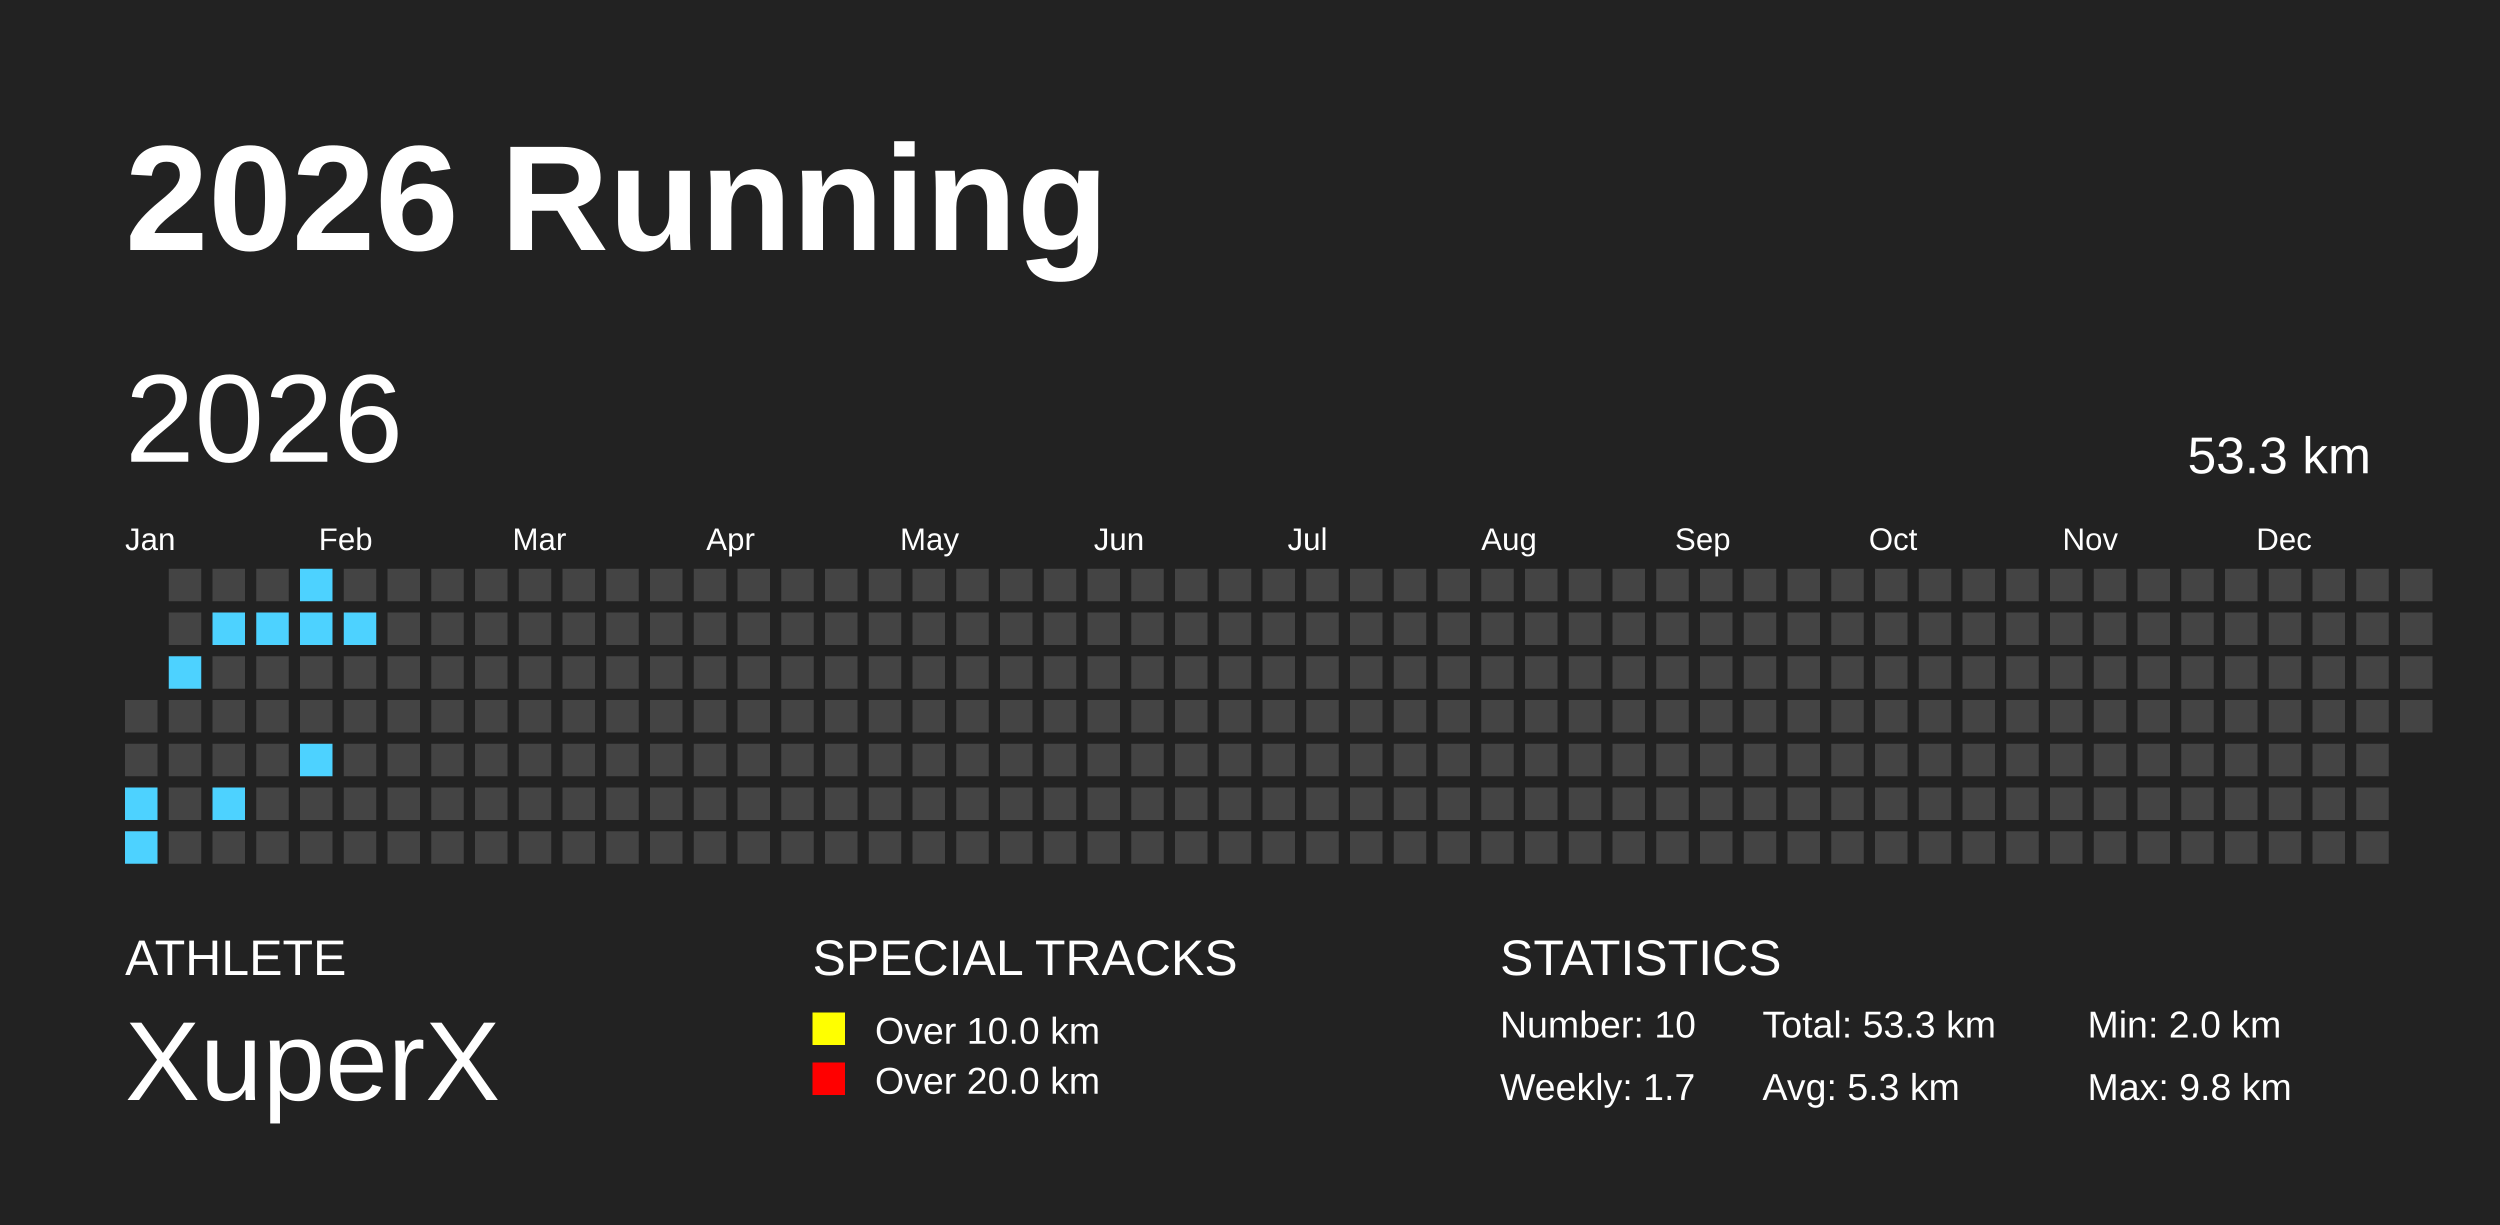
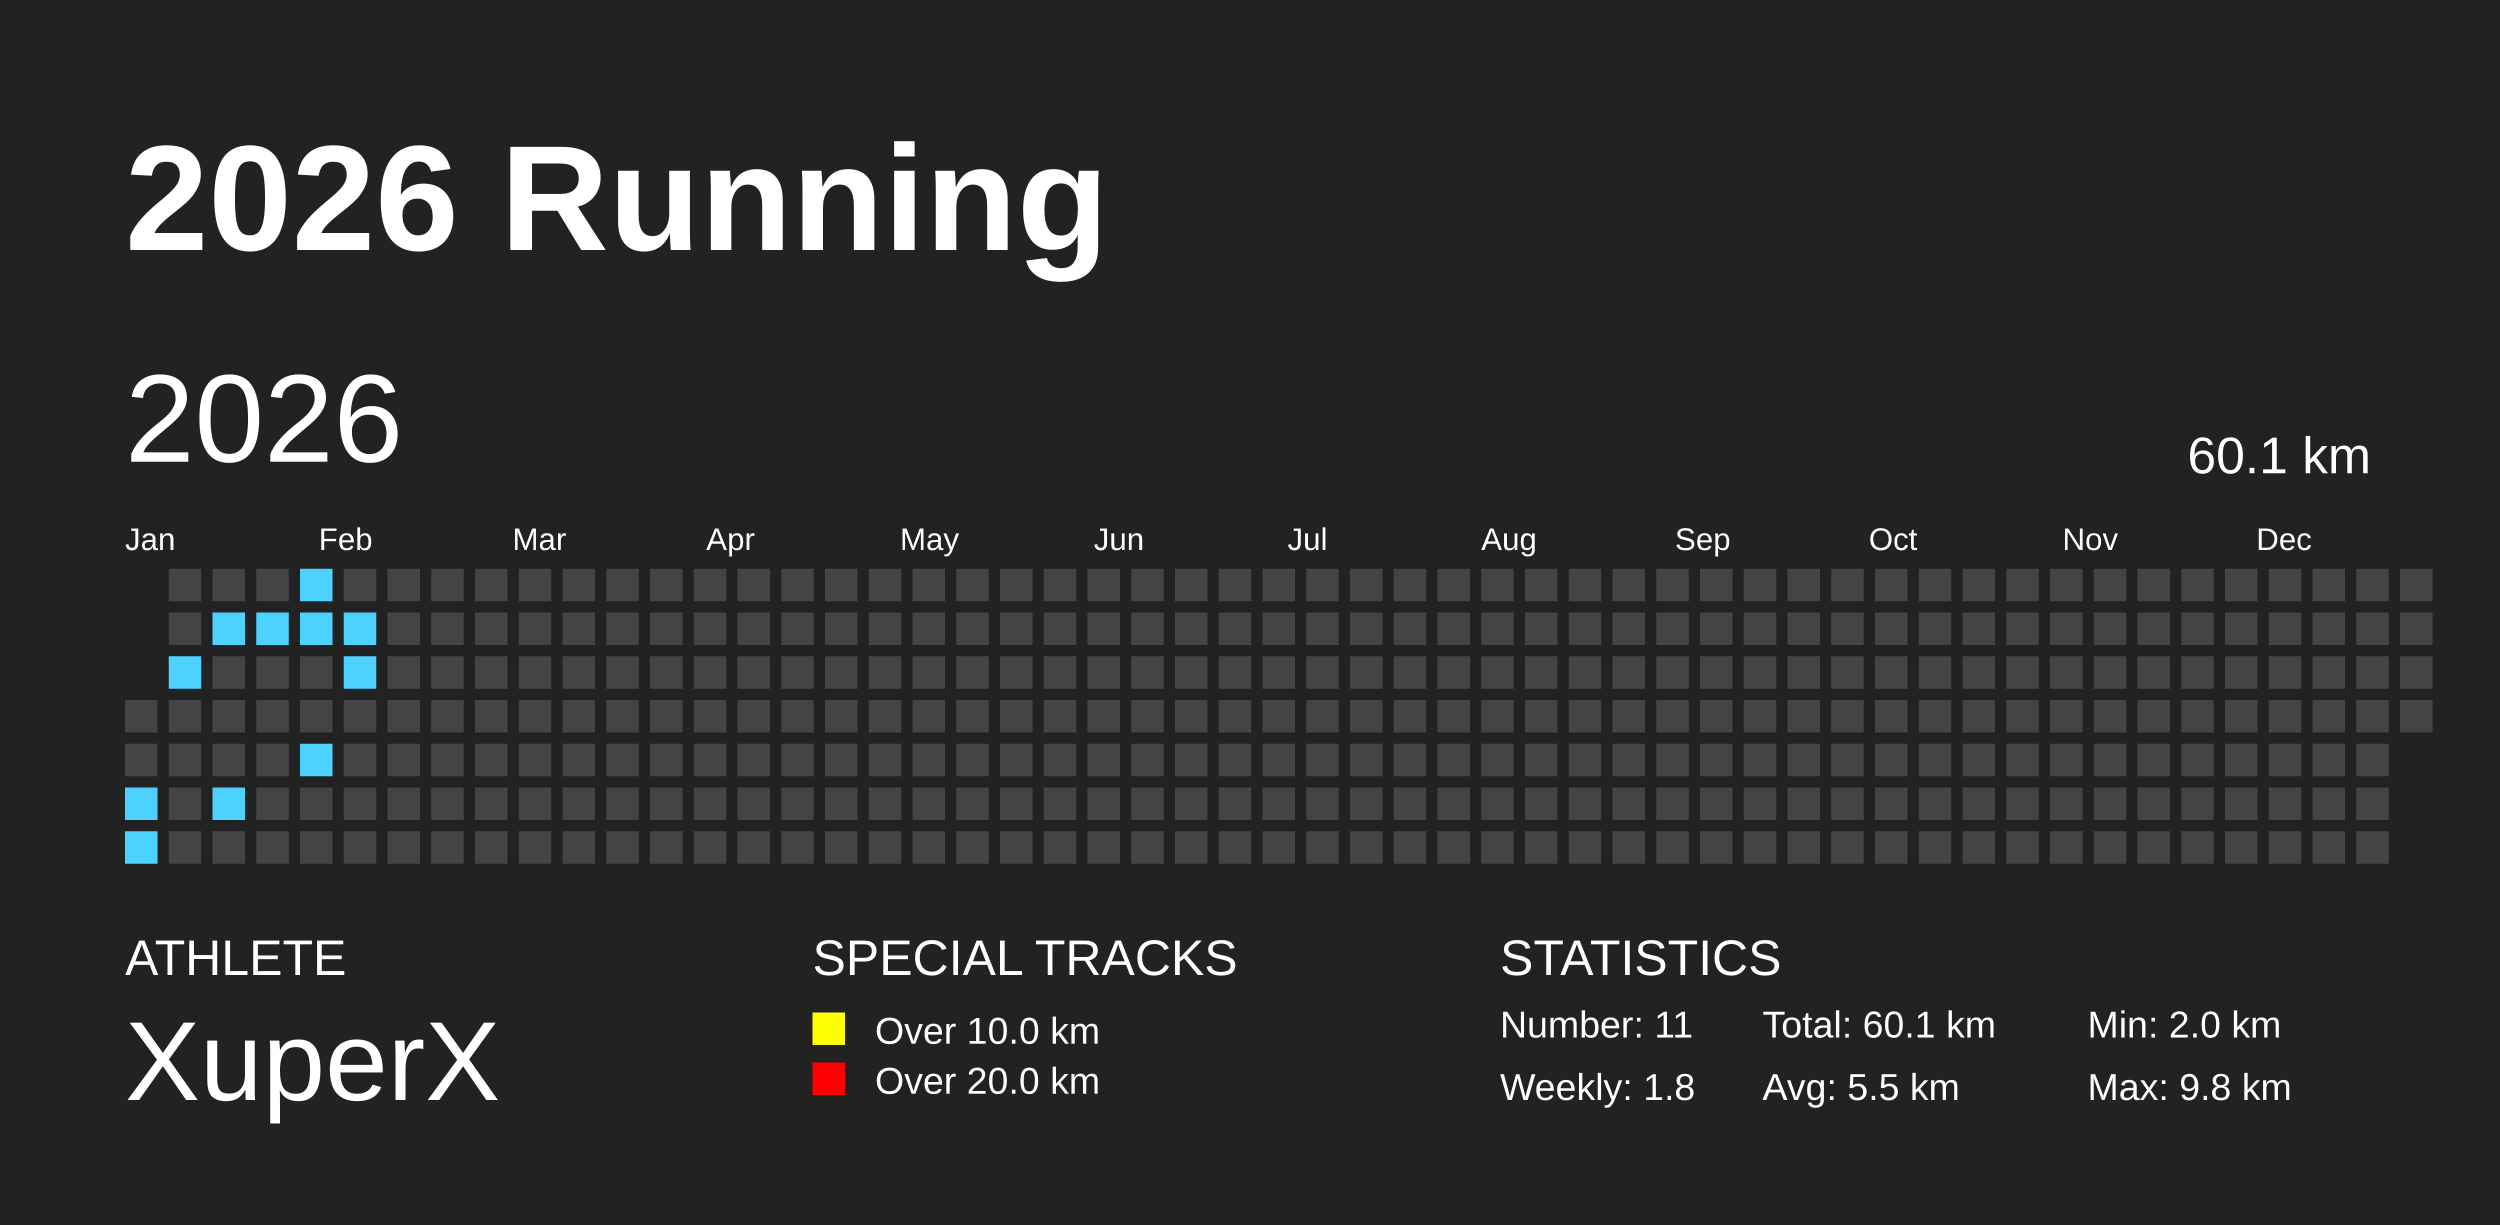
<svg xmlns="http://www.w3.org/2000/svg" baseProfile="full" height="98mm" version="1.1" viewBox="0,0,200,98" width="200mm">
  <defs />
  <rect fill="#222222" height="98" width="200" x="0" y="0" />
  <text fill="#FFFFFF" style="font-size:12px; font-family:Arial; font-weight:bold;" x="10" y="20">2026 Running</text>
  <text fill="#FFFFFF" style="font-size:4px; font-family:Arial" x="10" y="78">ATHLETE</text>
  <text fill="#FFFFFF" style="font-size:9px; font-family:Arial" x="10" y="88">XuperX</text>
  <text fill="#FFFFFF" style="font-size:4px; font-family:Arial" x="65" y="78">SPECIAL TRACKS</text>
  <rect fill="yellow" height="2.6" width="2.6" x="65" y="81" />
  <text fill="#FFFFFF" style="font-size:3px; font-family:Arial" x="70" y="83.5">Over 10.0 km</text>
  <rect fill="red" height="2.6" width="2.6" x="65" y="85" />
  <text fill="#FFFFFF" style="font-size:3px; font-family:Arial" x="70" y="87.5">Over 20.0 km</text>
  <text fill="#FFFFFF" style="font-size:4px; font-family:Arial" x="120" y="78">STATISTICS</text>
-   <text fill="#FFFFFF" style="font-size:3px; font-family:Arial" x="120" y="83">Number: 10</text>
-   <text fill="#FFFFFF" style="font-size:3px; font-family:Arial" x="120" y="88">Weekly: 1.7</text>
-   <text fill="#FFFFFF" style="font-size:3px; font-family:Arial" x="141" y="83">Total: 53.3 km</text>
-   <text fill="#FFFFFF" style="font-size:3px; font-family:Arial" x="141" y="88">Avg: 5.3 km</text>
+   <text fill="#FFFFFF" style="font-size:3px; font-family:Arial" x="120" y="83">Number: 11</text>
+   <text fill="#FFFFFF" style="font-size:3px; font-family:Arial" x="120" y="88">Weekly: 1.8</text>
+   <text fill="#FFFFFF" style="font-size:3px; font-family:Arial" x="141" y="83">Total: 60.1 km</text>
+   <text fill="#FFFFFF" style="font-size:3px; font-family:Arial" x="141" y="88">Avg: 5.5 km</text>
  <text fill="#FFFFFF" style="font-size:3px; font-family:Arial" x="167" y="83">Min: 2.0 km</text>
  <text fill="#FFFFFF" style="font-size:3px; font-family:Arial" x="167" y="88">Max: 9.8 km</text>
  <text dominant-baseline="hanging" fill="#FFFFFF" style="font-size:10.0px; font-family:Arial;" x="10" y="30">2026</text>
-   <text dominant-baseline="hanging" fill="#FFFFFF" style="font-size:4.125px; font-family:Arial;" x="175" y="35">53.3 km</text>
+   <text dominant-baseline="hanging" fill="#FFFFFF" style="font-size:4.125px; font-family:Arial;" x="175" y="35">60.1 km</text>
  <text fill="#FFFFFF" style="font-size:2.5px; font-family:Arial" x="10.0" y="44">Jan</text>
  <text fill="#FFFFFF" style="font-size:2.5px; font-family:Arial" x="25.5" y="44">Feb</text>
  <text fill="#FFFFFF" style="font-size:2.5px; font-family:Arial" x="41.0" y="44">Mar</text>
  <text fill="#FFFFFF" style="font-size:2.5px; font-family:Arial" x="56.5" y="44">Apr</text>
  <text fill="#FFFFFF" style="font-size:2.5px; font-family:Arial" x="72.0" y="44">May</text>
  <text fill="#FFFFFF" style="font-size:2.5px; font-family:Arial" x="87.5" y="44">Jun</text>
  <text fill="#FFFFFF" style="font-size:2.5px; font-family:Arial" x="103.0" y="44">Jul</text>
  <text fill="#FFFFFF" style="font-size:2.5px; font-family:Arial" x="118.5" y="44">Aug</text>
  <text fill="#FFFFFF" style="font-size:2.5px; font-family:Arial" x="134.0" y="44">Sep</text>
  <text fill="#FFFFFF" style="font-size:2.5px; font-family:Arial" x="149.5" y="44">Oct</text>
  <text fill="#FFFFFF" style="font-size:2.5px; font-family:Arial" x="165.0" y="44">Nov</text>
  <text fill="#FFFFFF" style="font-size:2.5px; font-family:Arial" x="180.5" y="44">Dec</text>
  <rect fill="#444444" height="2.6" width="2.6" x="10.0" y="56.0" />
  <rect fill="#444444" height="2.6" width="2.6" x="10.0" y="59.5" />
  <rect fill="#4DD2FF" height="2.6" width="2.6" x="10.0" y="63.0" />
  <rect fill="#4DD2FF" height="2.6" width="2.6" x="10.0" y="66.5" />
  <rect fill="#444444" height="2.6" width="2.6" x="13.5" y="45.5" />
  <rect fill="#444444" height="2.6" width="2.6" x="13.5" y="49.0" />
  <rect fill="#4DD2FF" height="2.6" width="2.6" x="13.5" y="52.5" />
  <rect fill="#444444" height="2.6" width="2.6" x="13.5" y="56.0" />
  <rect fill="#444444" height="2.6" width="2.6" x="13.5" y="59.5" />
  <rect fill="#444444" height="2.6" width="2.6" x="13.5" y="63.0" />
  <rect fill="#444444" height="2.6" width="2.6" x="13.5" y="66.5" />
  <rect fill="#444444" height="2.6" width="2.6" x="17.0" y="45.5" />
  <rect fill="#4DD2FF" height="2.6" width="2.6" x="17.0" y="49.0" />
  <rect fill="#444444" height="2.6" width="2.6" x="17.0" y="52.5" />
  <rect fill="#444444" height="2.6" width="2.6" x="17.0" y="56.0" />
  <rect fill="#444444" height="2.6" width="2.6" x="17.0" y="59.5" />
  <rect fill="#4DD2FF" height="2.6" width="2.6" x="17.0" y="63.0" />
  <rect fill="#444444" height="2.6" width="2.6" x="17.0" y="66.5" />
  <rect fill="#444444" height="2.6" width="2.6" x="20.5" y="45.5" />
  <rect fill="#4DD2FF" height="2.6" width="2.6" x="20.5" y="49.0" />
  <rect fill="#444444" height="2.6" width="2.6" x="20.5" y="52.5" />
  <rect fill="#444444" height="2.6" width="2.6" x="20.5" y="56.0" />
  <rect fill="#444444" height="2.6" width="2.6" x="20.5" y="59.5" />
  <rect fill="#444444" height="2.6" width="2.6" x="20.5" y="63.0" />
  <rect fill="#444444" height="2.6" width="2.6" x="20.5" y="66.5" />
  <rect fill="#4DD2FF" height="2.6" width="2.6" x="24.0" y="45.5" />
  <rect fill="#4DD2FF" height="2.6" width="2.6" x="24.0" y="49.0" />
  <rect fill="#444444" height="2.6" width="2.6" x="24.0" y="52.5" />
  <rect fill="#444444" height="2.6" width="2.6" x="24.0" y="56.0" />
  <rect fill="#4DD2FF" height="2.6" width="2.6" x="24.0" y="59.5" />
  <rect fill="#444444" height="2.6" width="2.6" x="24.0" y="63.0" />
  <rect fill="#444444" height="2.6" width="2.6" x="24.0" y="66.5" />
  <rect fill="#444444" height="2.6" width="2.6" x="27.5" y="45.5" />
  <rect fill="#4DD2FF" height="2.6" width="2.6" x="27.5" y="49.0" />
-   <rect fill="#444444" height="2.6" width="2.6" x="27.5" y="52.5" />
+   <rect fill="#4DD2FF" height="2.6" width="2.6" x="27.5" y="52.5" />
  <rect fill="#444444" height="2.6" width="2.6" x="27.5" y="56.0" />
  <rect fill="#444444" height="2.6" width="2.6" x="27.5" y="59.5" />
  <rect fill="#444444" height="2.6" width="2.6" x="27.5" y="63.0" />
  <rect fill="#444444" height="2.6" width="2.6" x="27.5" y="66.5" />
  <rect fill="#444444" height="2.6" width="2.6" x="31.0" y="45.5" />
  <rect fill="#444444" height="2.6" width="2.6" x="31.0" y="49.0" />
  <rect fill="#444444" height="2.6" width="2.6" x="31.0" y="52.5" />
  <rect fill="#444444" height="2.6" width="2.6" x="31.0" y="56.0" />
  <rect fill="#444444" height="2.6" width="2.6" x="31.0" y="59.5" />
  <rect fill="#444444" height="2.6" width="2.6" x="31.0" y="63.0" />
  <rect fill="#444444" height="2.6" width="2.6" x="31.0" y="66.5" />
  <rect fill="#444444" height="2.6" width="2.6" x="34.5" y="45.5" />
  <rect fill="#444444" height="2.6" width="2.6" x="34.5" y="49.0" />
  <rect fill="#444444" height="2.6" width="2.6" x="34.5" y="52.5" />
  <rect fill="#444444" height="2.6" width="2.6" x="34.5" y="56.0" />
  <rect fill="#444444" height="2.6" width="2.6" x="34.5" y="59.5" />
  <rect fill="#444444" height="2.6" width="2.6" x="34.5" y="63.0" />
  <rect fill="#444444" height="2.6" width="2.6" x="34.5" y="66.5" />
  <rect fill="#444444" height="2.6" width="2.6" x="38.0" y="45.5" />
  <rect fill="#444444" height="2.6" width="2.6" x="38.0" y="49.0" />
  <rect fill="#444444" height="2.6" width="2.6" x="38.0" y="52.5" />
  <rect fill="#444444" height="2.6" width="2.6" x="38.0" y="56.0" />
  <rect fill="#444444" height="2.6" width="2.6" x="38.0" y="59.5" />
  <rect fill="#444444" height="2.6" width="2.6" x="38.0" y="63.0" />
  <rect fill="#444444" height="2.6" width="2.6" x="38.0" y="66.5" />
  <rect fill="#444444" height="2.6" width="2.6" x="41.5" y="45.5" />
  <rect fill="#444444" height="2.6" width="2.6" x="41.5" y="49.0" />
  <rect fill="#444444" height="2.6" width="2.6" x="41.5" y="52.5" />
  <rect fill="#444444" height="2.6" width="2.6" x="41.5" y="56.0" />
  <rect fill="#444444" height="2.6" width="2.6" x="41.5" y="59.5" />
  <rect fill="#444444" height="2.6" width="2.6" x="41.5" y="63.0" />
  <rect fill="#444444" height="2.6" width="2.6" x="41.5" y="66.5" />
  <rect fill="#444444" height="2.6" width="2.6" x="45.0" y="45.5" />
  <rect fill="#444444" height="2.6" width="2.6" x="45.0" y="49.0" />
  <rect fill="#444444" height="2.6" width="2.6" x="45.0" y="52.5" />
  <rect fill="#444444" height="2.6" width="2.6" x="45.0" y="56.0" />
  <rect fill="#444444" height="2.6" width="2.6" x="45.0" y="59.5" />
  <rect fill="#444444" height="2.6" width="2.6" x="45.0" y="63.0" />
  <rect fill="#444444" height="2.6" width="2.6" x="45.0" y="66.5" />
  <rect fill="#444444" height="2.6" width="2.6" x="48.5" y="45.5" />
  <rect fill="#444444" height="2.6" width="2.6" x="48.5" y="49.0" />
  <rect fill="#444444" height="2.6" width="2.6" x="48.5" y="52.5" />
  <rect fill="#444444" height="2.6" width="2.6" x="48.5" y="56.0" />
  <rect fill="#444444" height="2.6" width="2.6" x="48.5" y="59.5" />
  <rect fill="#444444" height="2.6" width="2.6" x="48.5" y="63.0" />
  <rect fill="#444444" height="2.6" width="2.6" x="48.5" y="66.5" />
  <rect fill="#444444" height="2.6" width="2.6" x="52.0" y="45.5" />
  <rect fill="#444444" height="2.6" width="2.6" x="52.0" y="49.0" />
  <rect fill="#444444" height="2.6" width="2.6" x="52.0" y="52.5" />
  <rect fill="#444444" height="2.6" width="2.6" x="52.0" y="56.0" />
  <rect fill="#444444" height="2.6" width="2.6" x="52.0" y="59.5" />
  <rect fill="#444444" height="2.6" width="2.6" x="52.0" y="63.0" />
  <rect fill="#444444" height="2.6" width="2.6" x="52.0" y="66.5" />
  <rect fill="#444444" height="2.6" width="2.6" x="55.5" y="45.5" />
  <rect fill="#444444" height="2.6" width="2.6" x="55.5" y="49.0" />
  <rect fill="#444444" height="2.6" width="2.6" x="55.5" y="52.5" />
  <rect fill="#444444" height="2.6" width="2.6" x="55.5" y="56.0" />
  <rect fill="#444444" height="2.6" width="2.6" x="55.5" y="59.5" />
  <rect fill="#444444" height="2.6" width="2.6" x="55.5" y="63.0" />
  <rect fill="#444444" height="2.6" width="2.6" x="55.5" y="66.5" />
  <rect fill="#444444" height="2.6" width="2.6" x="59.0" y="45.5" />
  <rect fill="#444444" height="2.6" width="2.6" x="59.0" y="49.0" />
  <rect fill="#444444" height="2.6" width="2.6" x="59.0" y="52.5" />
  <rect fill="#444444" height="2.6" width="2.6" x="59.0" y="56.0" />
  <rect fill="#444444" height="2.6" width="2.6" x="59.0" y="59.5" />
  <rect fill="#444444" height="2.6" width="2.6" x="59.0" y="63.0" />
  <rect fill="#444444" height="2.6" width="2.6" x="59.0" y="66.5" />
  <rect fill="#444444" height="2.6" width="2.6" x="62.5" y="45.5" />
  <rect fill="#444444" height="2.6" width="2.6" x="62.5" y="49.0" />
  <rect fill="#444444" height="2.6" width="2.6" x="62.5" y="52.5" />
  <rect fill="#444444" height="2.6" width="2.6" x="62.5" y="56.0" />
  <rect fill="#444444" height="2.6" width="2.6" x="62.5" y="59.5" />
  <rect fill="#444444" height="2.6" width="2.6" x="62.5" y="63.0" />
  <rect fill="#444444" height="2.6" width="2.6" x="62.5" y="66.5" />
  <rect fill="#444444" height="2.6" width="2.6" x="66.0" y="45.5" />
  <rect fill="#444444" height="2.6" width="2.6" x="66.0" y="49.0" />
  <rect fill="#444444" height="2.6" width="2.6" x="66.0" y="52.5" />
  <rect fill="#444444" height="2.6" width="2.6" x="66.0" y="56.0" />
  <rect fill="#444444" height="2.6" width="2.6" x="66.0" y="59.5" />
  <rect fill="#444444" height="2.6" width="2.6" x="66.0" y="63.0" />
  <rect fill="#444444" height="2.6" width="2.6" x="66.0" y="66.5" />
  <rect fill="#444444" height="2.6" width="2.6" x="69.5" y="45.5" />
  <rect fill="#444444" height="2.6" width="2.6" x="69.5" y="49.0" />
  <rect fill="#444444" height="2.6" width="2.6" x="69.5" y="52.5" />
  <rect fill="#444444" height="2.6" width="2.6" x="69.5" y="56.0" />
  <rect fill="#444444" height="2.6" width="2.6" x="69.5" y="59.5" />
  <rect fill="#444444" height="2.6" width="2.6" x="69.5" y="63.0" />
  <rect fill="#444444" height="2.6" width="2.6" x="69.5" y="66.5" />
  <rect fill="#444444" height="2.6" width="2.6" x="73.0" y="45.5" />
  <rect fill="#444444" height="2.6" width="2.6" x="73.0" y="49.0" />
  <rect fill="#444444" height="2.6" width="2.6" x="73.0" y="52.5" />
  <rect fill="#444444" height="2.6" width="2.6" x="73.0" y="56.0" />
  <rect fill="#444444" height="2.6" width="2.6" x="73.0" y="59.5" />
  <rect fill="#444444" height="2.6" width="2.6" x="73.0" y="63.0" />
  <rect fill="#444444" height="2.6" width="2.6" x="73.0" y="66.5" />
  <rect fill="#444444" height="2.6" width="2.6" x="76.5" y="45.5" />
  <rect fill="#444444" height="2.6" width="2.6" x="76.5" y="49.0" />
  <rect fill="#444444" height="2.6" width="2.6" x="76.5" y="52.5" />
  <rect fill="#444444" height="2.6" width="2.6" x="76.5" y="56.0" />
  <rect fill="#444444" height="2.6" width="2.6" x="76.5" y="59.5" />
  <rect fill="#444444" height="2.6" width="2.6" x="76.5" y="63.0" />
  <rect fill="#444444" height="2.6" width="2.6" x="76.5" y="66.5" />
  <rect fill="#444444" height="2.6" width="2.6" x="80.0" y="45.5" />
  <rect fill="#444444" height="2.6" width="2.6" x="80.0" y="49.0" />
  <rect fill="#444444" height="2.6" width="2.6" x="80.0" y="52.5" />
  <rect fill="#444444" height="2.6" width="2.6" x="80.0" y="56.0" />
  <rect fill="#444444" height="2.6" width="2.6" x="80.0" y="59.5" />
  <rect fill="#444444" height="2.6" width="2.6" x="80.0" y="63.0" />
  <rect fill="#444444" height="2.6" width="2.6" x="80.0" y="66.5" />
  <rect fill="#444444" height="2.6" width="2.6" x="83.5" y="45.5" />
  <rect fill="#444444" height="2.6" width="2.6" x="83.5" y="49.0" />
  <rect fill="#444444" height="2.6" width="2.6" x="83.5" y="52.5" />
  <rect fill="#444444" height="2.6" width="2.6" x="83.5" y="56.0" />
  <rect fill="#444444" height="2.6" width="2.6" x="83.5" y="59.5" />
  <rect fill="#444444" height="2.6" width="2.6" x="83.5" y="63.0" />
  <rect fill="#444444" height="2.6" width="2.6" x="83.5" y="66.5" />
  <rect fill="#444444" height="2.6" width="2.6" x="87.0" y="45.5" />
  <rect fill="#444444" height="2.6" width="2.6" x="87.0" y="49.0" />
  <rect fill="#444444" height="2.6" width="2.6" x="87.0" y="52.5" />
  <rect fill="#444444" height="2.6" width="2.6" x="87.0" y="56.0" />
  <rect fill="#444444" height="2.6" width="2.6" x="87.0" y="59.5" />
  <rect fill="#444444" height="2.6" width="2.6" x="87.0" y="63.0" />
  <rect fill="#444444" height="2.6" width="2.6" x="87.0" y="66.5" />
  <rect fill="#444444" height="2.6" width="2.6" x="90.5" y="45.5" />
  <rect fill="#444444" height="2.6" width="2.6" x="90.5" y="49.0" />
  <rect fill="#444444" height="2.6" width="2.6" x="90.5" y="52.5" />
  <rect fill="#444444" height="2.6" width="2.6" x="90.5" y="56.0" />
  <rect fill="#444444" height="2.6" width="2.6" x="90.5" y="59.5" />
  <rect fill="#444444" height="2.6" width="2.6" x="90.5" y="63.0" />
  <rect fill="#444444" height="2.6" width="2.6" x="90.5" y="66.5" />
  <rect fill="#444444" height="2.6" width="2.6" x="94.0" y="45.5" />
  <rect fill="#444444" height="2.6" width="2.6" x="94.0" y="49.0" />
  <rect fill="#444444" height="2.6" width="2.6" x="94.0" y="52.5" />
  <rect fill="#444444" height="2.6" width="2.6" x="94.0" y="56.0" />
  <rect fill="#444444" height="2.6" width="2.6" x="94.0" y="59.5" />
  <rect fill="#444444" height="2.6" width="2.6" x="94.0" y="63.0" />
  <rect fill="#444444" height="2.6" width="2.6" x="94.0" y="66.5" />
  <rect fill="#444444" height="2.6" width="2.6" x="97.5" y="45.5" />
  <rect fill="#444444" height="2.6" width="2.6" x="97.5" y="49.0" />
  <rect fill="#444444" height="2.6" width="2.6" x="97.5" y="52.5" />
  <rect fill="#444444" height="2.6" width="2.6" x="97.5" y="56.0" />
  <rect fill="#444444" height="2.6" width="2.6" x="97.5" y="59.5" />
  <rect fill="#444444" height="2.6" width="2.6" x="97.5" y="63.0" />
  <rect fill="#444444" height="2.6" width="2.6" x="97.5" y="66.5" />
  <rect fill="#444444" height="2.6" width="2.6" x="101.0" y="45.5" />
  <rect fill="#444444" height="2.6" width="2.6" x="101.0" y="49.0" />
  <rect fill="#444444" height="2.6" width="2.6" x="101.0" y="52.5" />
  <rect fill="#444444" height="2.6" width="2.6" x="101.0" y="56.0" />
  <rect fill="#444444" height="2.6" width="2.6" x="101.0" y="59.5" />
  <rect fill="#444444" height="2.6" width="2.6" x="101.0" y="63.0" />
  <rect fill="#444444" height="2.6" width="2.6" x="101.0" y="66.5" />
  <rect fill="#444444" height="2.6" width="2.6" x="104.5" y="45.5" />
  <rect fill="#444444" height="2.6" width="2.6" x="104.5" y="49.0" />
  <rect fill="#444444" height="2.6" width="2.6" x="104.5" y="52.5" />
  <rect fill="#444444" height="2.6" width="2.6" x="104.5" y="56.0" />
  <rect fill="#444444" height="2.6" width="2.6" x="104.5" y="59.5" />
  <rect fill="#444444" height="2.6" width="2.6" x="104.5" y="63.0" />
  <rect fill="#444444" height="2.6" width="2.6" x="104.5" y="66.5" />
  <rect fill="#444444" height="2.6" width="2.6" x="108.0" y="45.5" />
  <rect fill="#444444" height="2.6" width="2.6" x="108.0" y="49.0" />
  <rect fill="#444444" height="2.6" width="2.6" x="108.0" y="52.5" />
  <rect fill="#444444" height="2.6" width="2.6" x="108.0" y="56.0" />
  <rect fill="#444444" height="2.6" width="2.6" x="108.0" y="59.5" />
  <rect fill="#444444" height="2.6" width="2.6" x="108.0" y="63.0" />
  <rect fill="#444444" height="2.6" width="2.6" x="108.0" y="66.5" />
  <rect fill="#444444" height="2.6" width="2.6" x="111.5" y="45.5" />
  <rect fill="#444444" height="2.6" width="2.6" x="111.5" y="49.0" />
  <rect fill="#444444" height="2.6" width="2.6" x="111.5" y="52.5" />
  <rect fill="#444444" height="2.6" width="2.6" x="111.5" y="56.0" />
  <rect fill="#444444" height="2.6" width="2.6" x="111.5" y="59.5" />
  <rect fill="#444444" height="2.6" width="2.6" x="111.5" y="63.0" />
  <rect fill="#444444" height="2.6" width="2.6" x="111.5" y="66.5" />
  <rect fill="#444444" height="2.6" width="2.6" x="115.0" y="45.5" />
  <rect fill="#444444" height="2.6" width="2.6" x="115.0" y="49.0" />
  <rect fill="#444444" height="2.6" width="2.6" x="115.0" y="52.5" />
  <rect fill="#444444" height="2.6" width="2.6" x="115.0" y="56.0" />
  <rect fill="#444444" height="2.6" width="2.6" x="115.0" y="59.5" />
  <rect fill="#444444" height="2.6" width="2.6" x="115.0" y="63.0" />
  <rect fill="#444444" height="2.6" width="2.6" x="115.0" y="66.5" />
  <rect fill="#444444" height="2.6" width="2.6" x="118.5" y="45.5" />
  <rect fill="#444444" height="2.6" width="2.6" x="118.5" y="49.0" />
  <rect fill="#444444" height="2.6" width="2.6" x="118.5" y="52.5" />
  <rect fill="#444444" height="2.6" width="2.6" x="118.5" y="56.0" />
  <rect fill="#444444" height="2.6" width="2.6" x="118.5" y="59.5" />
  <rect fill="#444444" height="2.6" width="2.6" x="118.5" y="63.0" />
  <rect fill="#444444" height="2.6" width="2.6" x="118.5" y="66.5" />
  <rect fill="#444444" height="2.6" width="2.6" x="122.0" y="45.5" />
  <rect fill="#444444" height="2.6" width="2.6" x="122.0" y="49.0" />
  <rect fill="#444444" height="2.6" width="2.6" x="122.0" y="52.5" />
  <rect fill="#444444" height="2.6" width="2.6" x="122.0" y="56.0" />
  <rect fill="#444444" height="2.6" width="2.6" x="122.0" y="59.5" />
  <rect fill="#444444" height="2.6" width="2.6" x="122.0" y="63.0" />
  <rect fill="#444444" height="2.6" width="2.6" x="122.0" y="66.5" />
  <rect fill="#444444" height="2.6" width="2.6" x="125.5" y="45.5" />
  <rect fill="#444444" height="2.6" width="2.6" x="125.5" y="49.0" />
  <rect fill="#444444" height="2.6" width="2.6" x="125.5" y="52.5" />
  <rect fill="#444444" height="2.6" width="2.6" x="125.5" y="56.0" />
  <rect fill="#444444" height="2.6" width="2.6" x="125.5" y="59.5" />
  <rect fill="#444444" height="2.6" width="2.6" x="125.5" y="63.0" />
  <rect fill="#444444" height="2.6" width="2.6" x="125.5" y="66.5" />
  <rect fill="#444444" height="2.6" width="2.6" x="129.0" y="45.5" />
  <rect fill="#444444" height="2.6" width="2.6" x="129.0" y="49.0" />
  <rect fill="#444444" height="2.6" width="2.6" x="129.0" y="52.5" />
  <rect fill="#444444" height="2.6" width="2.6" x="129.0" y="56.0" />
  <rect fill="#444444" height="2.6" width="2.6" x="129.0" y="59.5" />
  <rect fill="#444444" height="2.6" width="2.6" x="129.0" y="63.0" />
  <rect fill="#444444" height="2.6" width="2.6" x="129.0" y="66.5" />
  <rect fill="#444444" height="2.6" width="2.6" x="132.5" y="45.5" />
  <rect fill="#444444" height="2.6" width="2.6" x="132.5" y="49.0" />
  <rect fill="#444444" height="2.6" width="2.6" x="132.5" y="52.5" />
  <rect fill="#444444" height="2.6" width="2.6" x="132.5" y="56.0" />
  <rect fill="#444444" height="2.6" width="2.6" x="132.5" y="59.5" />
  <rect fill="#444444" height="2.6" width="2.6" x="132.5" y="63.0" />
  <rect fill="#444444" height="2.6" width="2.6" x="132.5" y="66.5" />
  <rect fill="#444444" height="2.6" width="2.6" x="136.0" y="45.5" />
  <rect fill="#444444" height="2.6" width="2.6" x="136.0" y="49.0" />
  <rect fill="#444444" height="2.6" width="2.6" x="136.0" y="52.5" />
  <rect fill="#444444" height="2.6" width="2.6" x="136.0" y="56.0" />
  <rect fill="#444444" height="2.6" width="2.6" x="136.0" y="59.5" />
  <rect fill="#444444" height="2.6" width="2.6" x="136.0" y="63.0" />
  <rect fill="#444444" height="2.6" width="2.6" x="136.0" y="66.5" />
  <rect fill="#444444" height="2.6" width="2.6" x="139.5" y="45.5" />
  <rect fill="#444444" height="2.6" width="2.6" x="139.5" y="49.0" />
  <rect fill="#444444" height="2.6" width="2.6" x="139.5" y="52.5" />
  <rect fill="#444444" height="2.6" width="2.6" x="139.5" y="56.0" />
  <rect fill="#444444" height="2.6" width="2.6" x="139.5" y="59.5" />
  <rect fill="#444444" height="2.6" width="2.6" x="139.5" y="63.0" />
  <rect fill="#444444" height="2.6" width="2.6" x="139.5" y="66.5" />
  <rect fill="#444444" height="2.6" width="2.6" x="143.0" y="45.5" />
  <rect fill="#444444" height="2.6" width="2.6" x="143.0" y="49.0" />
  <rect fill="#444444" height="2.6" width="2.6" x="143.0" y="52.5" />
  <rect fill="#444444" height="2.6" width="2.6" x="143.0" y="56.0" />
  <rect fill="#444444" height="2.6" width="2.6" x="143.0" y="59.5" />
  <rect fill="#444444" height="2.6" width="2.6" x="143.0" y="63.0" />
  <rect fill="#444444" height="2.6" width="2.6" x="143.0" y="66.5" />
  <rect fill="#444444" height="2.6" width="2.6" x="146.5" y="45.5" />
  <rect fill="#444444" height="2.6" width="2.6" x="146.5" y="49.0" />
  <rect fill="#444444" height="2.6" width="2.6" x="146.5" y="52.5" />
  <rect fill="#444444" height="2.6" width="2.6" x="146.5" y="56.0" />
  <rect fill="#444444" height="2.6" width="2.6" x="146.5" y="59.5" />
  <rect fill="#444444" height="2.6" width="2.6" x="146.5" y="63.0" />
  <rect fill="#444444" height="2.6" width="2.6" x="146.5" y="66.5" />
  <rect fill="#444444" height="2.6" width="2.6" x="150.0" y="45.5" />
  <rect fill="#444444" height="2.6" width="2.6" x="150.0" y="49.0" />
  <rect fill="#444444" height="2.6" width="2.6" x="150.0" y="52.5" />
  <rect fill="#444444" height="2.6" width="2.6" x="150.0" y="56.0" />
  <rect fill="#444444" height="2.6" width="2.6" x="150.0" y="59.5" />
  <rect fill="#444444" height="2.6" width="2.6" x="150.0" y="63.0" />
  <rect fill="#444444" height="2.6" width="2.6" x="150.0" y="66.5" />
  <rect fill="#444444" height="2.6" width="2.6" x="153.5" y="45.5" />
  <rect fill="#444444" height="2.6" width="2.6" x="153.5" y="49.0" />
  <rect fill="#444444" height="2.6" width="2.6" x="153.5" y="52.5" />
  <rect fill="#444444" height="2.6" width="2.6" x="153.5" y="56.0" />
  <rect fill="#444444" height="2.6" width="2.6" x="153.5" y="59.5" />
  <rect fill="#444444" height="2.6" width="2.6" x="153.5" y="63.0" />
  <rect fill="#444444" height="2.6" width="2.6" x="153.5" y="66.5" />
  <rect fill="#444444" height="2.6" width="2.6" x="157.0" y="45.5" />
  <rect fill="#444444" height="2.6" width="2.6" x="157.0" y="49.0" />
  <rect fill="#444444" height="2.6" width="2.6" x="157.0" y="52.5" />
  <rect fill="#444444" height="2.6" width="2.6" x="157.0" y="56.0" />
  <rect fill="#444444" height="2.6" width="2.6" x="157.0" y="59.5" />
  <rect fill="#444444" height="2.6" width="2.6" x="157.0" y="63.0" />
  <rect fill="#444444" height="2.6" width="2.6" x="157.0" y="66.5" />
  <rect fill="#444444" height="2.6" width="2.6" x="160.5" y="45.5" />
  <rect fill="#444444" height="2.6" width="2.6" x="160.5" y="49.0" />
  <rect fill="#444444" height="2.6" width="2.6" x="160.5" y="52.5" />
  <rect fill="#444444" height="2.6" width="2.6" x="160.5" y="56.0" />
  <rect fill="#444444" height="2.6" width="2.6" x="160.5" y="59.5" />
  <rect fill="#444444" height="2.6" width="2.6" x="160.5" y="63.0" />
  <rect fill="#444444" height="2.6" width="2.6" x="160.5" y="66.5" />
  <rect fill="#444444" height="2.6" width="2.6" x="164.0" y="45.5" />
  <rect fill="#444444" height="2.6" width="2.6" x="164.0" y="49.0" />
  <rect fill="#444444" height="2.6" width="2.6" x="164.0" y="52.5" />
  <rect fill="#444444" height="2.6" width="2.6" x="164.0" y="56.0" />
  <rect fill="#444444" height="2.6" width="2.6" x="164.0" y="59.5" />
  <rect fill="#444444" height="2.6" width="2.6" x="164.0" y="63.0" />
  <rect fill="#444444" height="2.6" width="2.6" x="164.0" y="66.5" />
  <rect fill="#444444" height="2.6" width="2.6" x="167.5" y="45.5" />
  <rect fill="#444444" height="2.6" width="2.6" x="167.5" y="49.0" />
  <rect fill="#444444" height="2.6" width="2.6" x="167.5" y="52.5" />
  <rect fill="#444444" height="2.6" width="2.6" x="167.5" y="56.0" />
  <rect fill="#444444" height="2.6" width="2.6" x="167.5" y="59.5" />
  <rect fill="#444444" height="2.6" width="2.6" x="167.5" y="63.0" />
  <rect fill="#444444" height="2.6" width="2.6" x="167.5" y="66.5" />
  <rect fill="#444444" height="2.6" width="2.6" x="171.0" y="45.5" />
  <rect fill="#444444" height="2.6" width="2.6" x="171.0" y="49.0" />
  <rect fill="#444444" height="2.6" width="2.6" x="171.0" y="52.5" />
  <rect fill="#444444" height="2.6" width="2.6" x="171.0" y="56.0" />
  <rect fill="#444444" height="2.6" width="2.6" x="171.0" y="59.5" />
  <rect fill="#444444" height="2.6" width="2.6" x="171.0" y="63.0" />
  <rect fill="#444444" height="2.6" width="2.6" x="171.0" y="66.5" />
  <rect fill="#444444" height="2.6" width="2.6" x="174.5" y="45.5" />
  <rect fill="#444444" height="2.6" width="2.6" x="174.5" y="49.0" />
  <rect fill="#444444" height="2.6" width="2.6" x="174.5" y="52.5" />
  <rect fill="#444444" height="2.6" width="2.6" x="174.5" y="56.0" />
  <rect fill="#444444" height="2.6" width="2.6" x="174.5" y="59.5" />
  <rect fill="#444444" height="2.6" width="2.6" x="174.5" y="63.0" />
  <rect fill="#444444" height="2.6" width="2.6" x="174.5" y="66.5" />
  <rect fill="#444444" height="2.6" width="2.6" x="178.0" y="45.5" />
  <rect fill="#444444" height="2.6" width="2.6" x="178.0" y="49.0" />
  <rect fill="#444444" height="2.6" width="2.6" x="178.0" y="52.5" />
  <rect fill="#444444" height="2.6" width="2.6" x="178.0" y="56.0" />
  <rect fill="#444444" height="2.6" width="2.6" x="178.0" y="59.5" />
  <rect fill="#444444" height="2.6" width="2.6" x="178.0" y="63.0" />
  <rect fill="#444444" height="2.6" width="2.6" x="178.0" y="66.5" />
  <rect fill="#444444" height="2.6" width="2.6" x="181.5" y="45.5" />
  <rect fill="#444444" height="2.6" width="2.6" x="181.5" y="49.0" />
  <rect fill="#444444" height="2.6" width="2.6" x="181.5" y="52.5" />
  <rect fill="#444444" height="2.6" width="2.6" x="181.5" y="56.0" />
  <rect fill="#444444" height="2.6" width="2.6" x="181.5" y="59.5" />
  <rect fill="#444444" height="2.6" width="2.6" x="181.5" y="63.0" />
  <rect fill="#444444" height="2.6" width="2.6" x="181.5" y="66.5" />
  <rect fill="#444444" height="2.6" width="2.6" x="185.0" y="45.5" />
  <rect fill="#444444" height="2.6" width="2.6" x="185.0" y="49.0" />
  <rect fill="#444444" height="2.6" width="2.6" x="185.0" y="52.5" />
  <rect fill="#444444" height="2.6" width="2.6" x="185.0" y="56.0" />
  <rect fill="#444444" height="2.6" width="2.6" x="185.0" y="59.5" />
  <rect fill="#444444" height="2.6" width="2.6" x="185.0" y="63.0" />
  <rect fill="#444444" height="2.6" width="2.6" x="185.0" y="66.5" />
  <rect fill="#444444" height="2.6" width="2.6" x="188.5" y="45.5" />
  <rect fill="#444444" height="2.6" width="2.6" x="188.5" y="49.0" />
  <rect fill="#444444" height="2.6" width="2.6" x="188.5" y="52.5" />
  <rect fill="#444444" height="2.6" width="2.6" x="188.5" y="56.0" />
  <rect fill="#444444" height="2.6" width="2.6" x="188.5" y="59.5" />
  <rect fill="#444444" height="2.6" width="2.6" x="188.5" y="63.0" />
  <rect fill="#444444" height="2.6" width="2.6" x="188.5" y="66.5" />
  <rect fill="#444444" height="2.6" width="2.6" x="192.0" y="45.5" />
  <rect fill="#444444" height="2.6" width="2.6" x="192.0" y="49.0" />
  <rect fill="#444444" height="2.6" width="2.6" x="192.0" y="52.5" />
  <rect fill="#444444" height="2.6" width="2.6" x="192.0" y="56.0" />
</svg>
